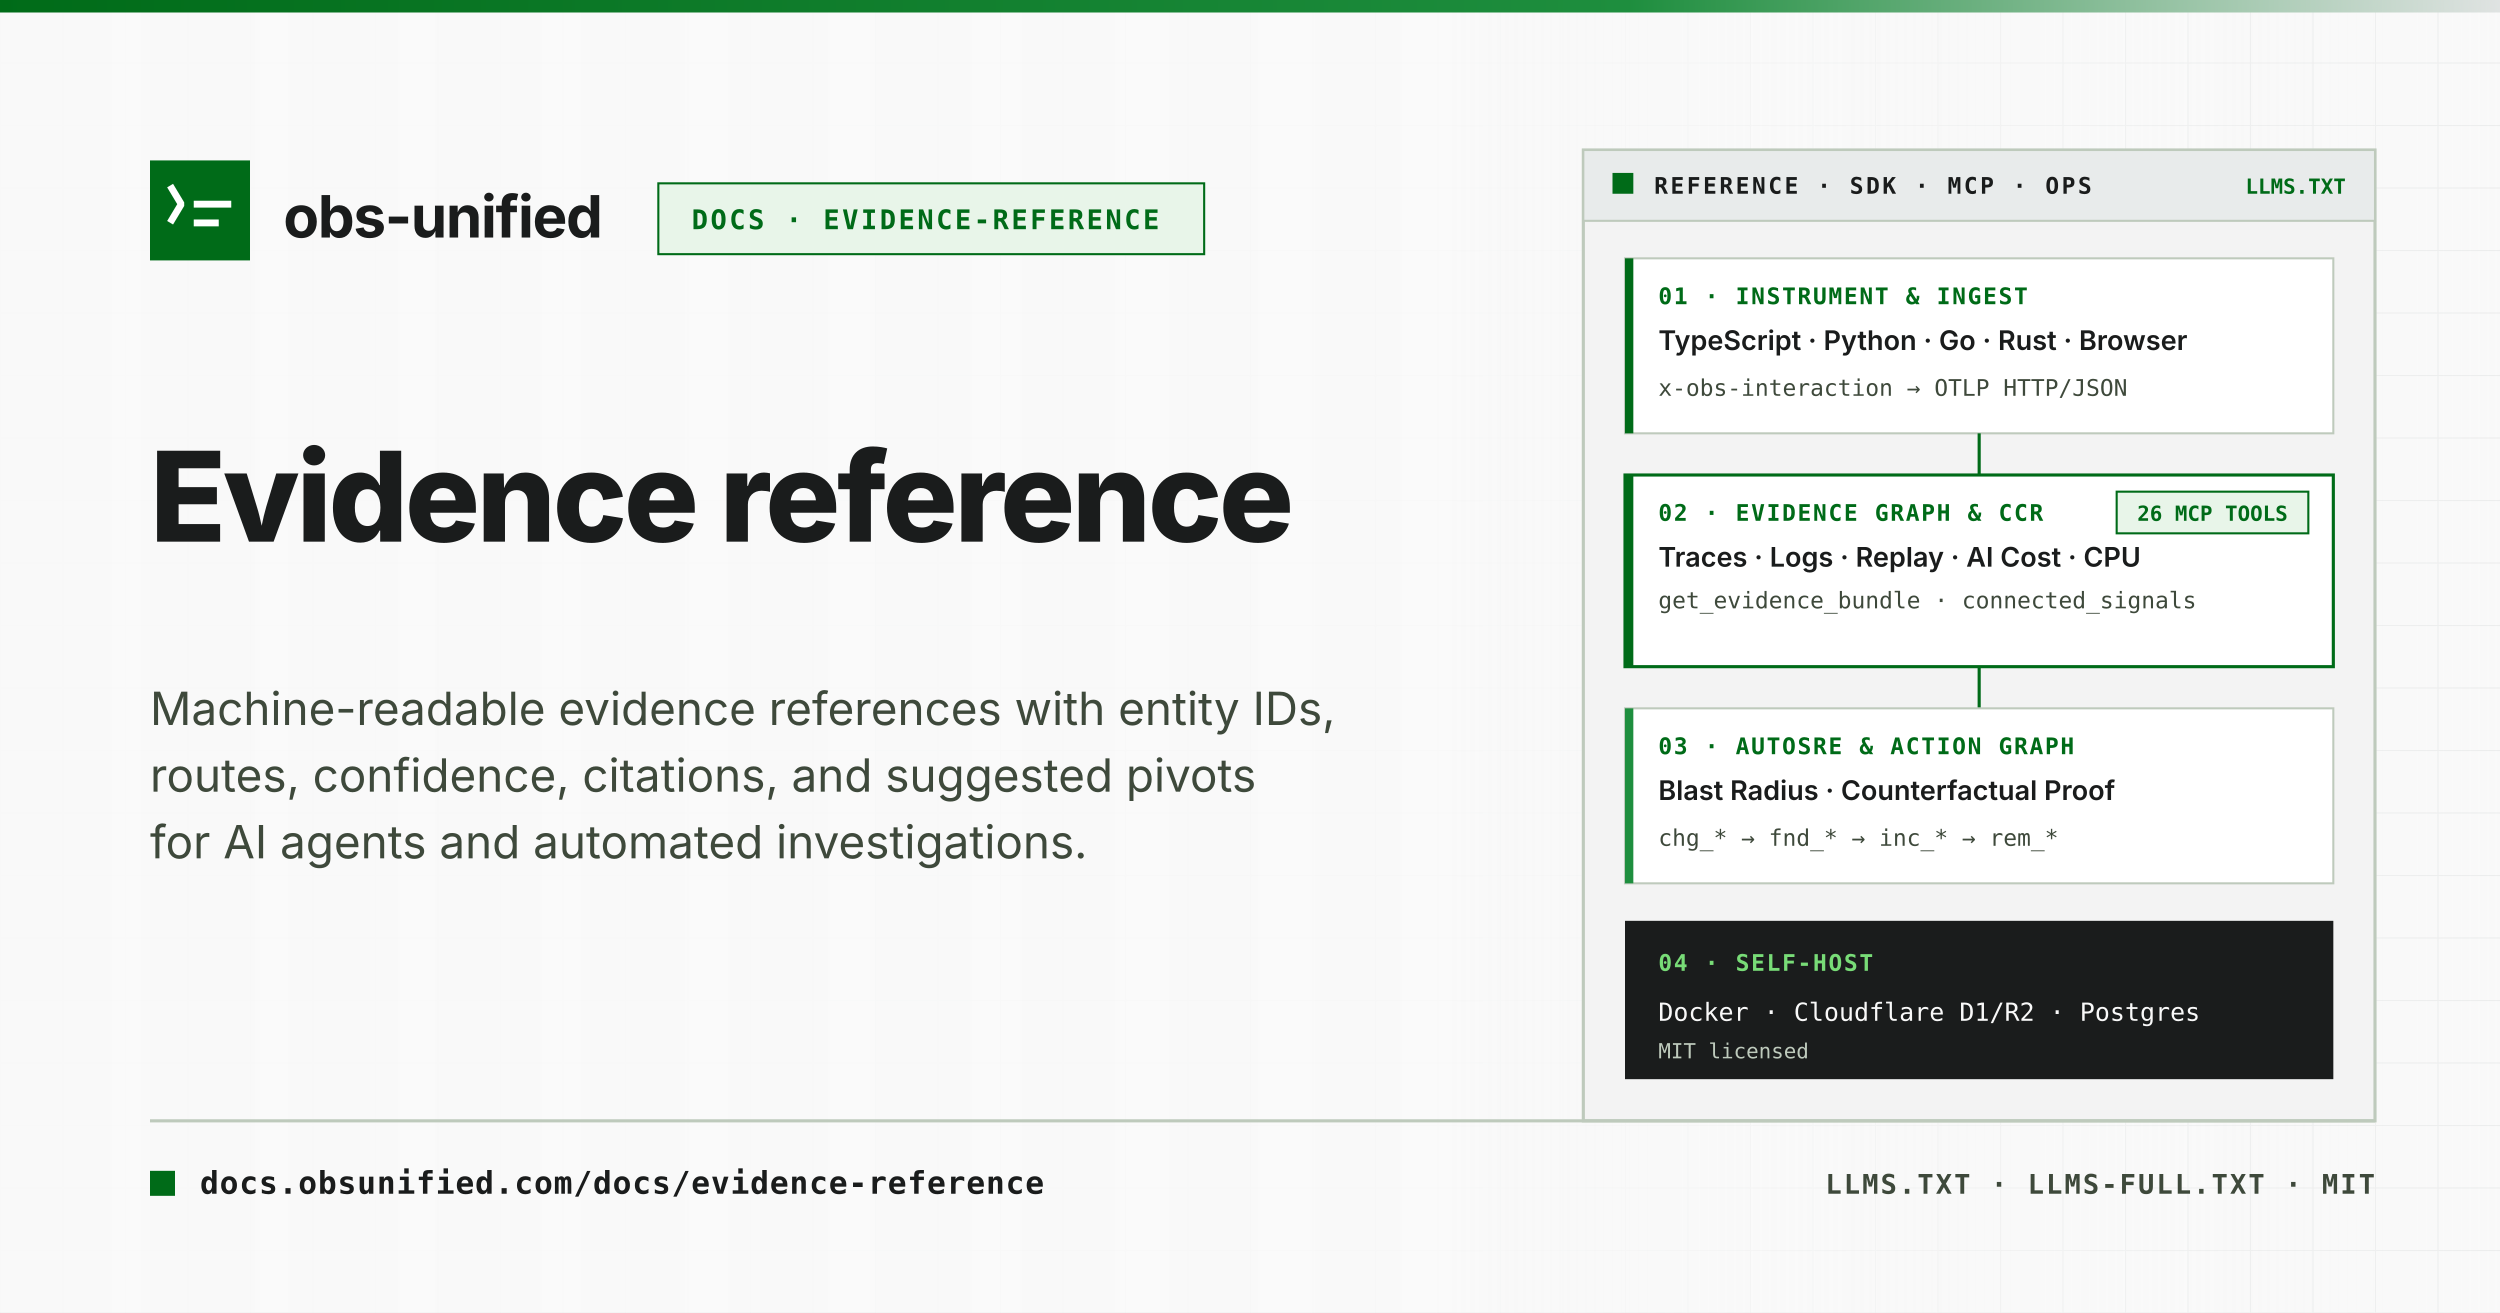
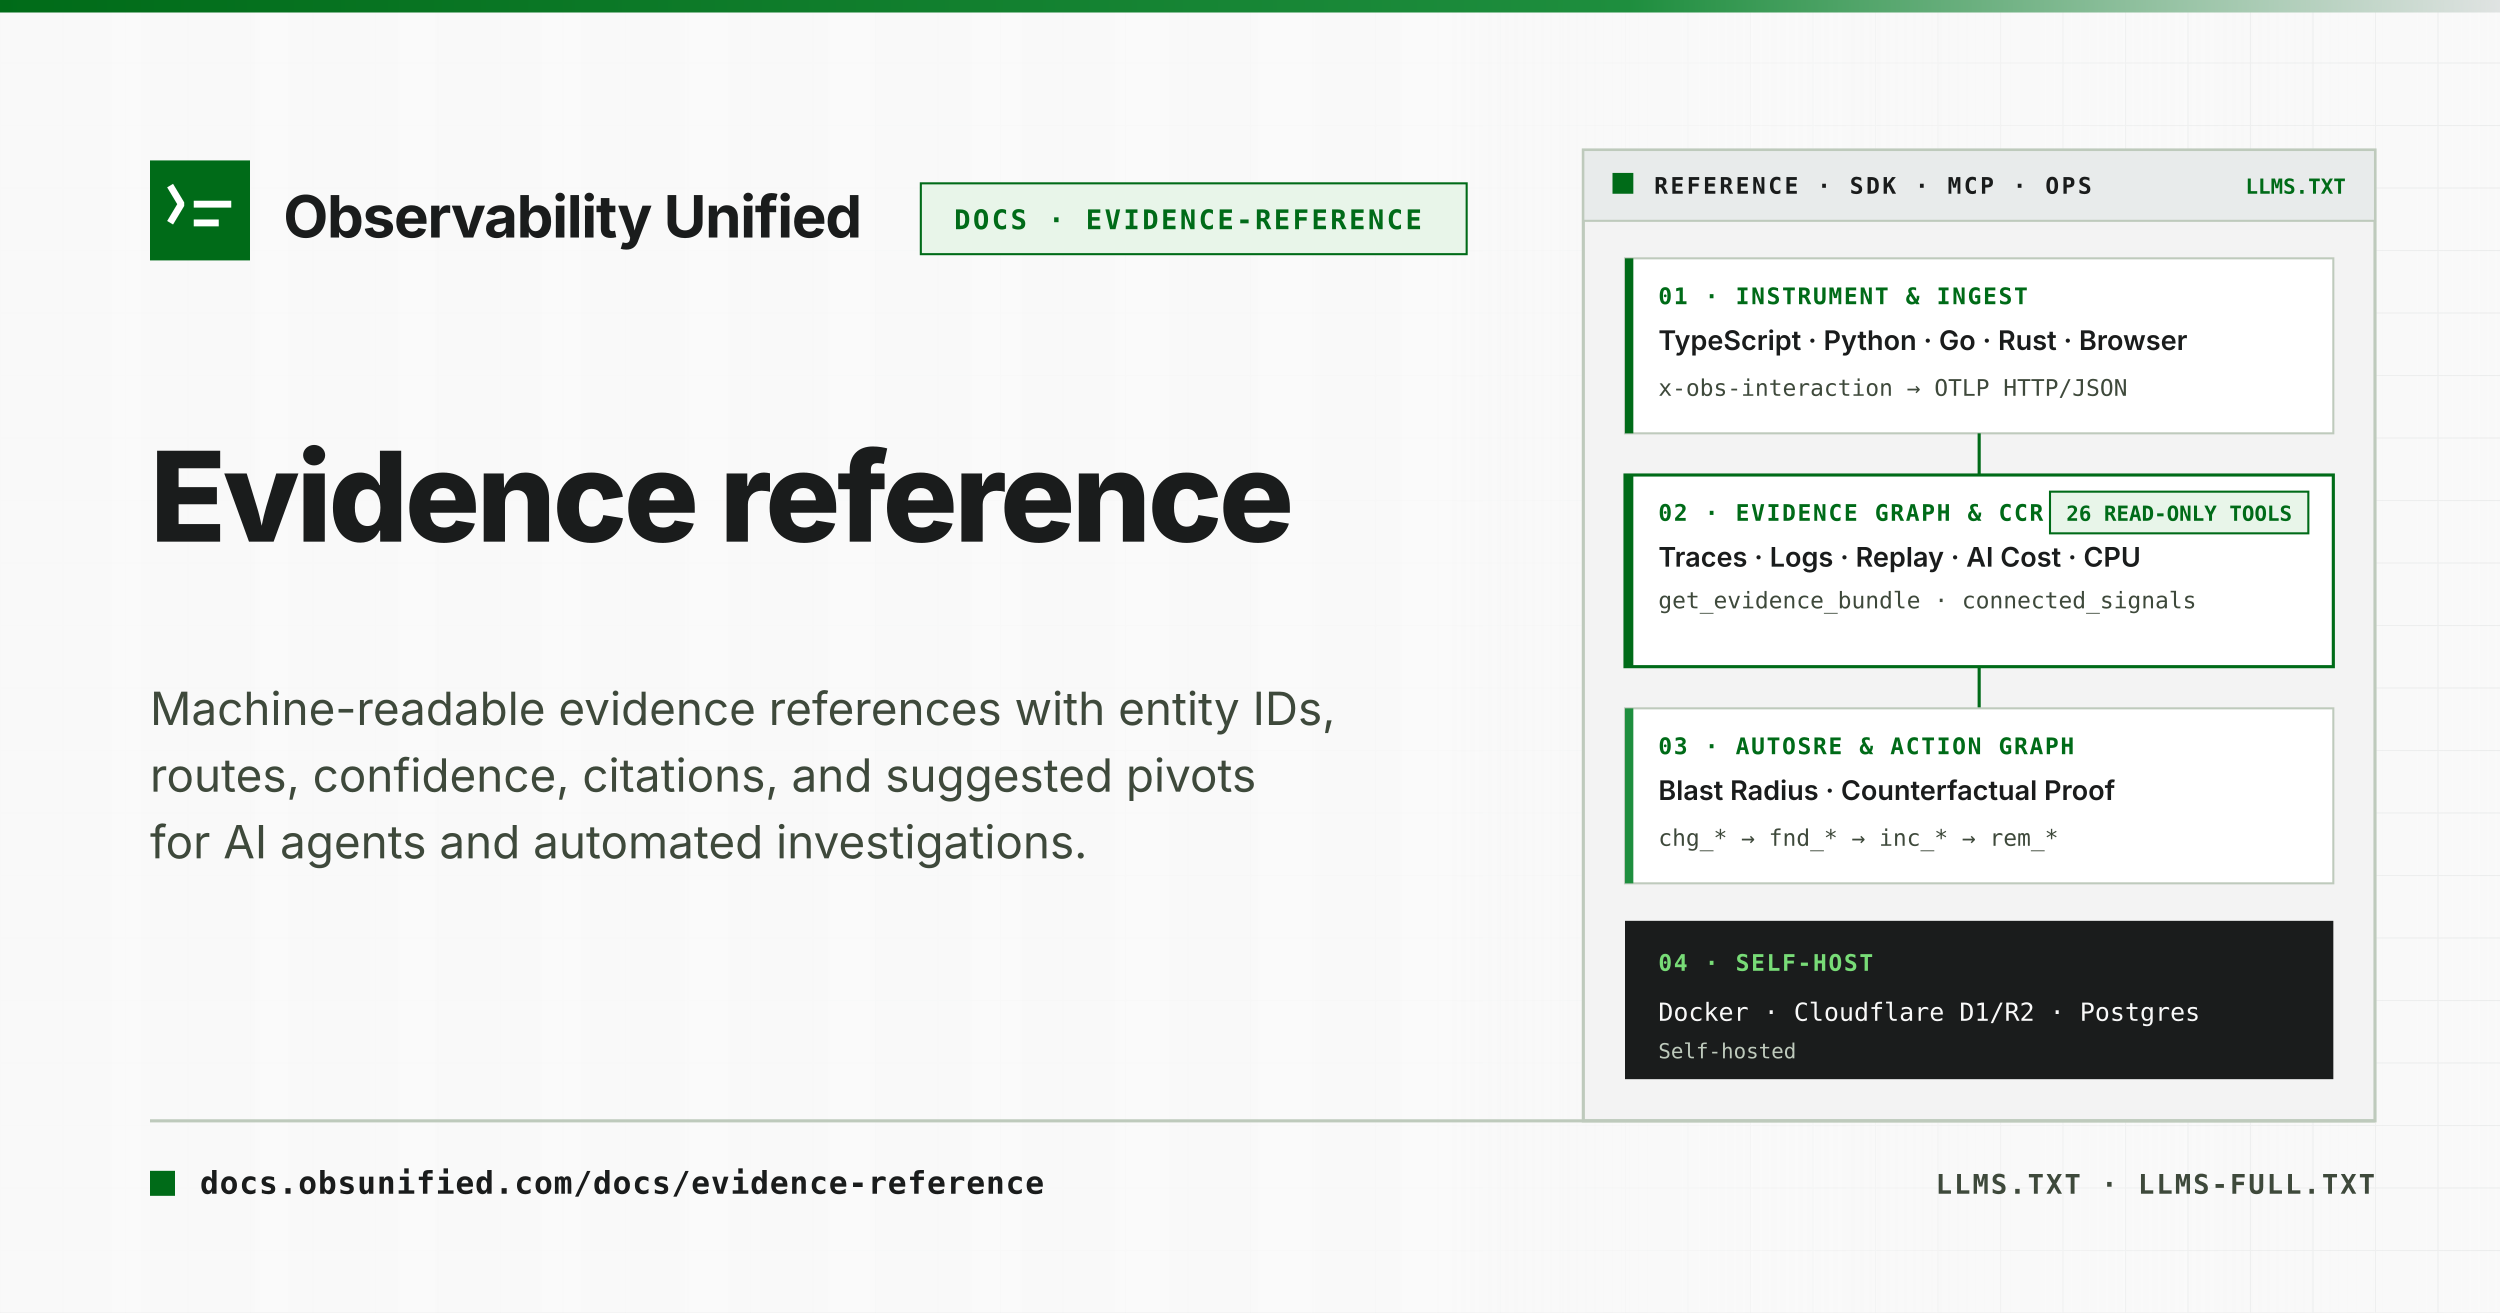
- <svg xmlns="http://www.w3.org/2000/svg" viewBox="0 0 1200 630" width="1200" height="630" role="img" aria-label="Evidence reference — obs-unified documentation">
+ <svg xmlns="http://www.w3.org/2000/svg" viewBox="0 0 1200 630" width="1200" height="630" role="img" aria-label="Evidence reference — Observability Unified documentation">
  <defs>
    <pattern id="grid" width="30" height="30" patternUnits="userSpaceOnUse">
      <path d="M 30 0 L 0 0 0 30" fill="none" stroke="#E2E4E4" stroke-width="1" />
    </pattern>
    <linearGradient id="surfaceFade" x1="0" y1="0" x2="1" y2="0">
      <stop offset="0%" stop-color="#F9F9F9" stop-opacity="0.97" />
      <stop offset="58%" stop-color="#F9F9F9" stop-opacity="0.93" />
      <stop offset="100%" stop-color="#F9F9F9" stop-opacity="0.45" />
    </linearGradient>
    <linearGradient id="accentBar" x1="0" y1="0" x2="1" y2="0">
      <stop offset="0%" stop-color="#006B18" />
      <stop offset="65%" stop-color="#1E8E3E" />
      <stop offset="100%" stop-color="#E2E4E4" />
    </linearGradient>
  </defs>
  <rect width="1200" height="630" fill="#F9F9F9" />
  <rect width="1200" height="630" fill="url(#grid)" />
  <rect width="1200" height="630" fill="url(#surfaceFade)" />
  <rect x="0" y="0" width="1200" height="6" fill="url(#accentBar)" />
  <g transform="translate(760, 72)">
    <rect x="0" y="0" width="380" height="466" fill="#F3F3F3" stroke="#BECABC" stroke-width="1.5" />
    <rect x="0" y="0" width="380" height="34" fill="#E8EBEB" stroke="#BECABC" stroke-width="1" />
    <rect x="14" y="11" width="10" height="10" fill="#006B18" />
    <text x="34" y="21" font-family="'JetBrains Mono', 'SFMono-Regular', Menlo, monospace" font-size="11" font-weight="700" fill="#1A1C1C" letter-spacing="1.2">REFERENCE · SDK · MCP · OPS</text>
    <text x="366" y="21" text-anchor="end" font-family="'JetBrains Mono', 'SFMono-Regular', Menlo, monospace" font-size="10" font-weight="600" fill="#006B18">LLMS.TXT</text>
    <rect x="20" y="52" width="340" height="84" fill="#FFFFFF" stroke="#BECABC" stroke-width="1" />
    <rect x="20" y="52" width="4" height="84" fill="#006B18" />
    <text x="36" y="74" font-family="'JetBrains Mono', 'SFMono-Regular', Menlo, monospace" font-size="11" font-weight="700" fill="#006B18" letter-spacing="0.8">01 · INSTRUMENT &amp; INGEST</text>
    <text x="36" y="96" font-family="'Inter', -apple-system, sans-serif" font-size="13" font-weight="600" fill="#1A1C1C">TypeScript · Python · Go · Rust · Browser</text>
    <text x="36" y="118" font-family="'JetBrains Mono', 'SFMono-Regular', Menlo, monospace" font-size="11" font-weight="500" fill="#3E493B">x-obs-interaction → OTLP HTTP/JSON</text>
    <line x1="190" y1="136" x2="190" y2="156" stroke="#006B18" stroke-width="1.5" />
    <rect x="20" y="156" width="340" height="92" fill="#FFFFFF" stroke="#006B18" stroke-width="1.5" />
    <rect x="20" y="156" width="4" height="92" fill="#006B18" />
    <text x="36" y="178" font-family="'JetBrains Mono', 'SFMono-Regular', Menlo, monospace" font-size="11" font-weight="700" fill="#006B18" letter-spacing="0.8">02 · EVIDENCE GRAPH &amp; CCR</text>
    <text x="36" y="200" font-family="'Inter', -apple-system, sans-serif" font-size="13" font-weight="600" fill="#1A1C1C">Traces · Logs · Replay · AI Cost · CPU</text>
    <text x="36" y="220" font-family="'JetBrains Mono', 'SFMono-Regular', Menlo, monospace" font-size="11" font-weight="500" fill="#3E493B">get_evidence_bundle · connected_signals</text>
-     <rect x="256" y="164" width="92" height="20" fill="#E8F5E9" stroke="#006B18" stroke-width="1" />
-     <text x="302" y="178" text-anchor="middle" font-family="'JetBrains Mono', 'SFMono-Regular', Menlo, monospace" font-size="10" font-weight="700" fill="#006B18">26 MCP TOOLS</text>
+     <rect x="224" y="164" width="124" height="20" fill="#E8F5E9" stroke="#006B18" stroke-width="1" />
+     <text x="286" y="178" text-anchor="middle" font-family="'JetBrains Mono', 'SFMono-Regular', Menlo, monospace" font-size="10" font-weight="700" fill="#006B18">26 READ-ONLY TOOLS</text>
    <line x1="190" y1="248" x2="190" y2="268" stroke="#006B18" stroke-width="1.5" />
    <rect x="20" y="268" width="340" height="84" fill="#FFFFFF" stroke="#BECABC" stroke-width="1" />
    <rect x="20" y="268" width="4" height="84" fill="#1E8E3E" />
    <text x="36" y="290" font-family="'JetBrains Mono', 'SFMono-Regular', Menlo, monospace" font-size="11" font-weight="700" fill="#006B18" letter-spacing="0.8">03 · AUTOSRE &amp; ACTION GRAPH</text>
    <text x="36" y="312" font-family="'Inter', -apple-system, sans-serif" font-size="13" font-weight="600" fill="#1A1C1C">Blast Radius · Counterfactual Proof</text>
    <text x="36" y="334" font-family="'JetBrains Mono', 'SFMono-Regular', Menlo, monospace" font-size="11" font-weight="500" fill="#3E493B">chg_* → fnd_* → inc_* → rem_*</text>
    <rect x="20" y="370" width="340" height="76" fill="#1A1C1C" />
    <text x="36" y="394" font-family="'JetBrains Mono', 'SFMono-Regular', Menlo, monospace" font-size="11" font-weight="700" fill="#78DC77" letter-spacing="0.8">04 · SELF-HOST</text>
    <text x="36" y="418" font-family="'JetBrains Mono', 'SFMono-Regular', Menlo, monospace" font-size="12" font-weight="500" fill="#F9F9F9">Docker · Cloudflare D1/R2 · Postgres</text>
-     <text x="36" y="436" font-family="'JetBrains Mono', 'SFMono-Regular', Menlo, monospace" font-size="10" font-weight="500" fill="#BECABC">MIT licensed</text>
+     <text x="36" y="436" font-family="'JetBrains Mono', 'SFMono-Regular', Menlo, monospace" font-size="10" font-weight="500" fill="#BECABC">Self-hosted</text>
  </g>
  <g transform="translate(72, 72)">
    <g transform="translate(0, 5) scale(1.5)">
      <rect width="32" height="32" fill="#006B18" />
      <path d="M7 9 L10 14 L7 19" fill="none" stroke="#FFFFFF" stroke-width="2.2" stroke-linejoin="bevel" stroke-linecap="square" />
      <rect x="14" y="12.9" width="12" height="2.2" fill="#FFFFFF" />
      <rect x="14" y="18.9" width="8" height="2.2" fill="#FFFFFF" />
    </g>
-     <text x="64" y="42" font-family="'Inter', -apple-system, BlinkMacSystemFont, 'Segoe UI', sans-serif" font-size="28" font-weight="700" fill="#1A1C1C" letter-spacing="-0.6">obs-unified</text>
-     <rect x="244" y="16" width="262" height="34" fill="#E8F5E9" stroke="#006B18" stroke-width="1" />
-     <text x="260" y="38" font-family="'JetBrains Mono', 'SFMono-Regular', Menlo, monospace" font-size="13" font-weight="700" fill="#006B18" letter-spacing="1.2">DOCS · EVIDENCE-REFERENCE</text>
+     <text x="64" y="42" font-family="'Inter', -apple-system, BlinkMacSystemFont, 'Segoe UI', sans-serif" font-size="28" font-weight="700" fill="#1A1C1C" letter-spacing="-0.6">Observability Unified</text>
+     <rect x="370" y="16" width="262" height="34" fill="#E8F5E9" stroke="#006B18" stroke-width="1" />
+     <text x="386" y="38" font-family="'JetBrains Mono', 'SFMono-Regular', Menlo, monospace" font-size="13" font-weight="700" fill="#006B18" letter-spacing="1.2">DOCS · EVIDENCE-REFERENCE</text>
  </g>
  <text x="72" y="260" font-family="'Inter', -apple-system, BlinkMacSystemFont, 'Segoe UI', sans-serif" font-size="60" font-weight="800" fill="#1A1C1C" letter-spacing="-1.6">Evidence reference</text>
  <text x="72" y="348" font-family="'Inter', -apple-system, BlinkMacSystemFont, 'Segoe UI', sans-serif" font-size="22" font-weight="400" fill="#3E493B">Machine-readable evidence references with entity IDs,</text>
  <text x="72" y="380" font-family="'Inter', -apple-system, BlinkMacSystemFont, 'Segoe UI', sans-serif" font-size="22" font-weight="400" fill="#3E493B">routes, confidence, citations, and suggested pivots</text>
  <text x="72" y="412" font-family="'Inter', -apple-system, BlinkMacSystemFont, 'Segoe UI', sans-serif" font-size="22" font-weight="400" fill="#3E493B">for AI agents and automated investigations.</text>
  <line x1="72" y1="538" x2="1140" y2="538" stroke="#BECABC" stroke-width="1.5" />
  <rect x="72" y="562" width="12" height="12" fill="#006B18" />
  <text x="96" y="573" font-family="'JetBrains Mono', 'SFMono-Regular', Menlo, monospace" font-size="15" font-weight="700" fill="#1A1C1C" letter-spacing="0.4">docs.obsunified.com/docs/evidence-reference</text>
-   <text x="1140" y="573" text-anchor="end" font-family="'JetBrains Mono', 'SFMono-Regular', Menlo, monospace" font-size="13" font-weight="600" fill="#3E493B" letter-spacing="1">LLMS.TXT · LLMS-FULL.TXT · MIT</text>
+   <text x="1140" y="573" text-anchor="end" font-family="'JetBrains Mono', 'SFMono-Regular', Menlo, monospace" font-size="13" font-weight="600" fill="#3E493B" letter-spacing="1">LLMS.TXT · LLMS-FULL.TXT</text>
</svg>
